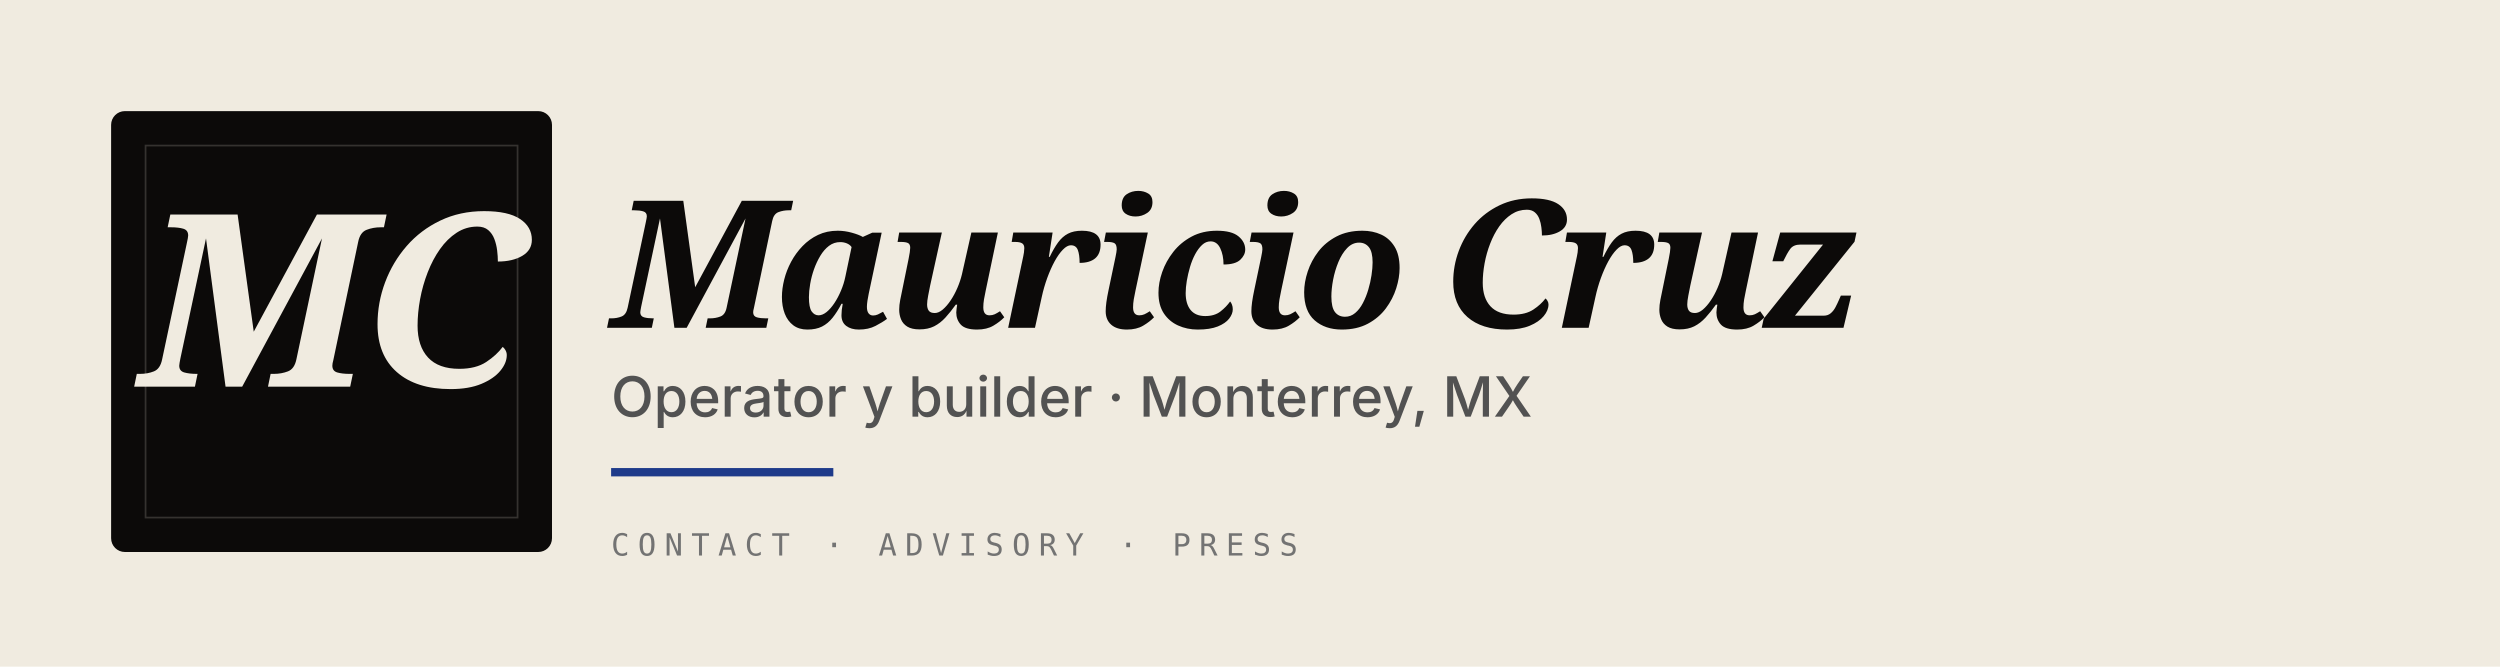
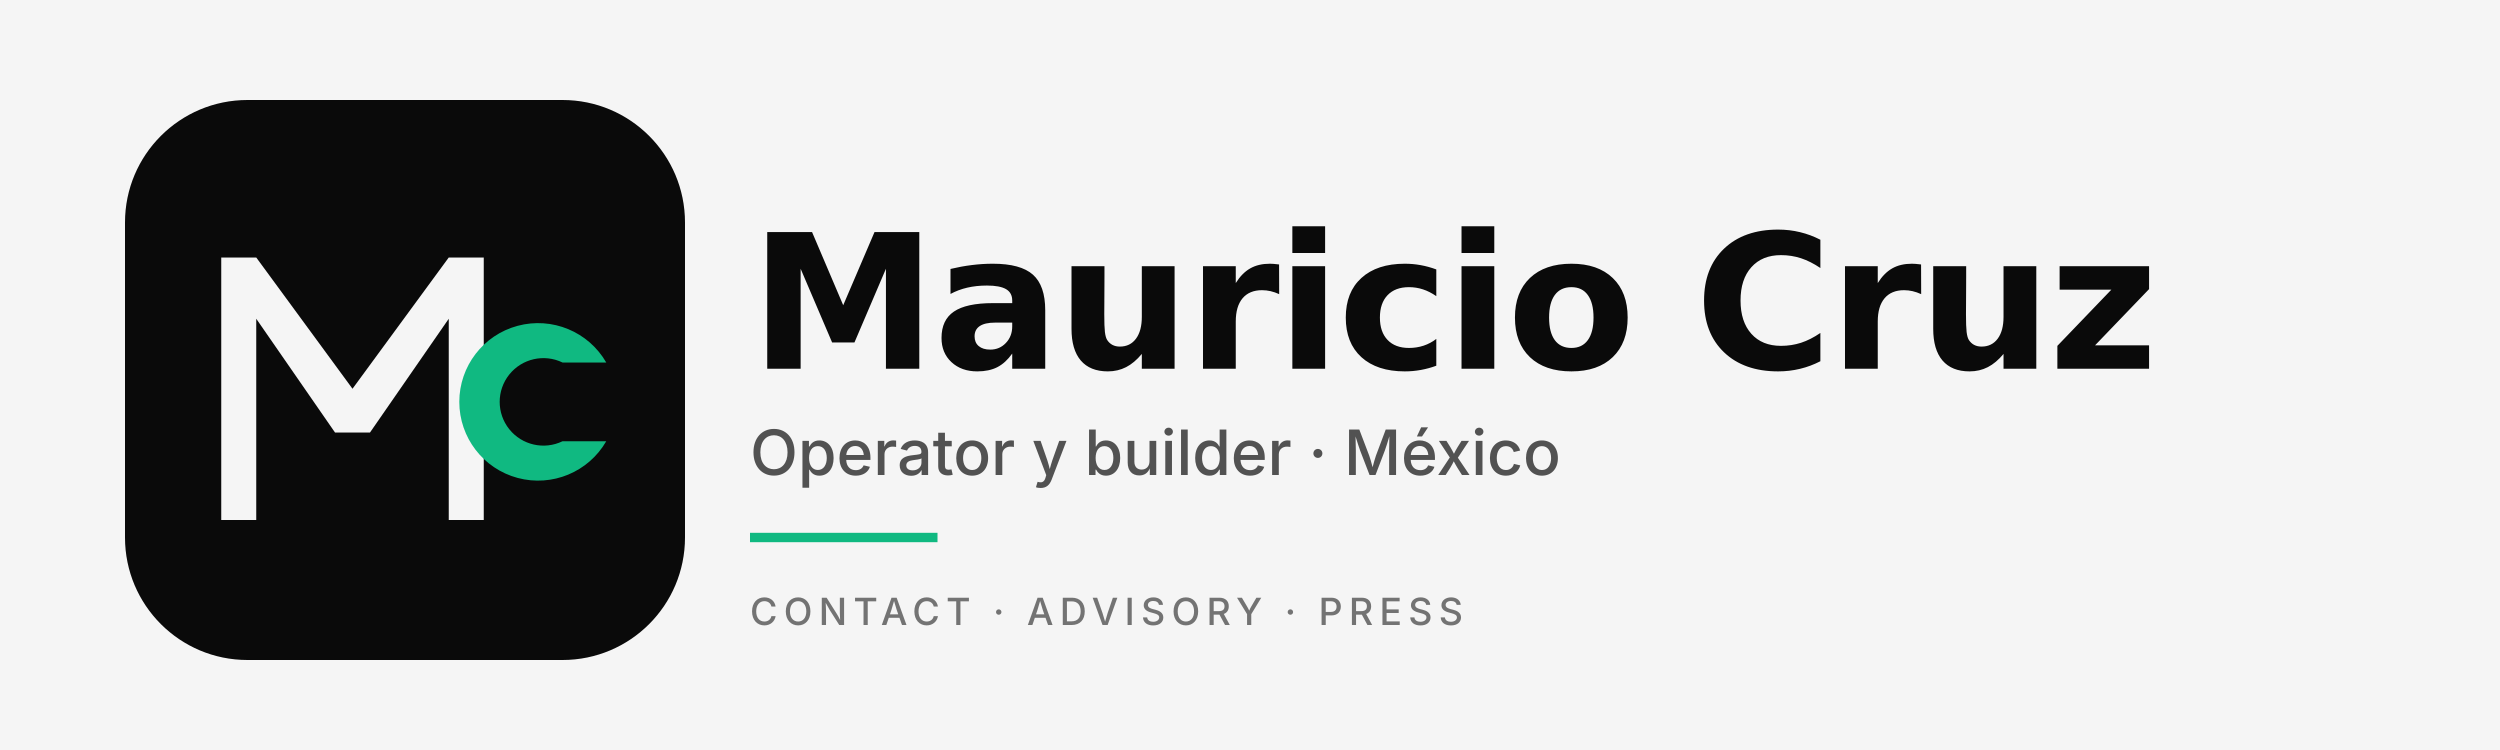
- <svg xmlns="http://www.w3.org/2000/svg" viewBox="0 0 900 240" width="900" height="240">
-   <rect width="900" height="240" fill="#f0ebe0" />
-   <g transform="translate(40, 40) scale(0.62)">
-     <rect width="256" height="256" rx="8" fill="#0c0a09" />
-     <rect x="20" y="20" width="216" height="216" fill="none" stroke="#f0ebe0" stroke-width="1" opacity="0.18" />
-     <text x="128" y="160" font-family="'Fraunces 144pt', 'Fraunces', serif" font-weight="600" font-style="italic" font-size="140" fill="#f0ebe0" text-anchor="middle" letter-spacing="-4">MC</text>
+ <svg xmlns="http://www.w3.org/2000/svg" viewBox="0 0 800 240" width="800" height="240">
+   <rect width="800" height="240" fill="#f5f5f5" />
+   <g transform="translate(40, 32) scale(0.7)">
+     <rect width="256" height="256" rx="56" fill="#0a0a0a" />
+     <path d="M 44 192 L 44 72 L 60 72 L 104 132 L 148 72 L 164 72 L 164 192 L 148 192 L 148 100 L 112 152 L 96 152 L 60 100 L 60 192 Z" fill="#f5f5f5" />
+     <path d="M 220 120 a 36 36 0 1 0 0 36 L 200 156 a 20 20 0 1 1 0 -36 Z" fill="#10b981" />
  </g>
-   <g transform="translate(220, 0)">
-     <text x="0" y="118" font-family="'Fraunces 144pt', 'Fraunces', serif" font-style="italic" font-weight="600" font-size="64" fill="#0c0a09" letter-spacing="-2">Mauricio Cruz</text>
-     <text x="0" y="150" font-family="'Inter', system-ui, sans-serif" font-weight="500" font-size="20" fill="#525252">Operator y builder · Monterrey, MX</text>
-     <line x1="0" y1="170" x2="80" y2="170" stroke="#1e3a8a" stroke-width="3" />
-     <text x="0" y="200" font-family="'JetBrains Mono', monospace" font-size="11" fill="#737373" letter-spacing="3">CONTACT  ·  ADVISORY  ·  PRESS</text>
+   <g transform="translate(240, 0)">
+     <text x="0" y="118" font-family="'Exo 2', 'DejaVu Sans', sans-serif" font-weight="800" font-size="60" fill="#0a0a0a" letter-spacing="-1">Mauricio Cruz</text>
+     <text x="0" y="152" font-family="'Inter', 'DejaVu Sans', sans-serif" font-weight="500" font-size="20" fill="#525252">Operator y builder · México</text>
+     <line x1="0" y1="172" x2="60" y2="172" stroke="#10b981" stroke-width="3" />
+     <text x="0" y="200" font-family="'Inter', 'DejaVu Sans', sans-serif" font-weight="500" font-size="12" fill="#737373" letter-spacing="2">CONTACT · ADVISORY · PRESS</text>
  </g>
</svg>
